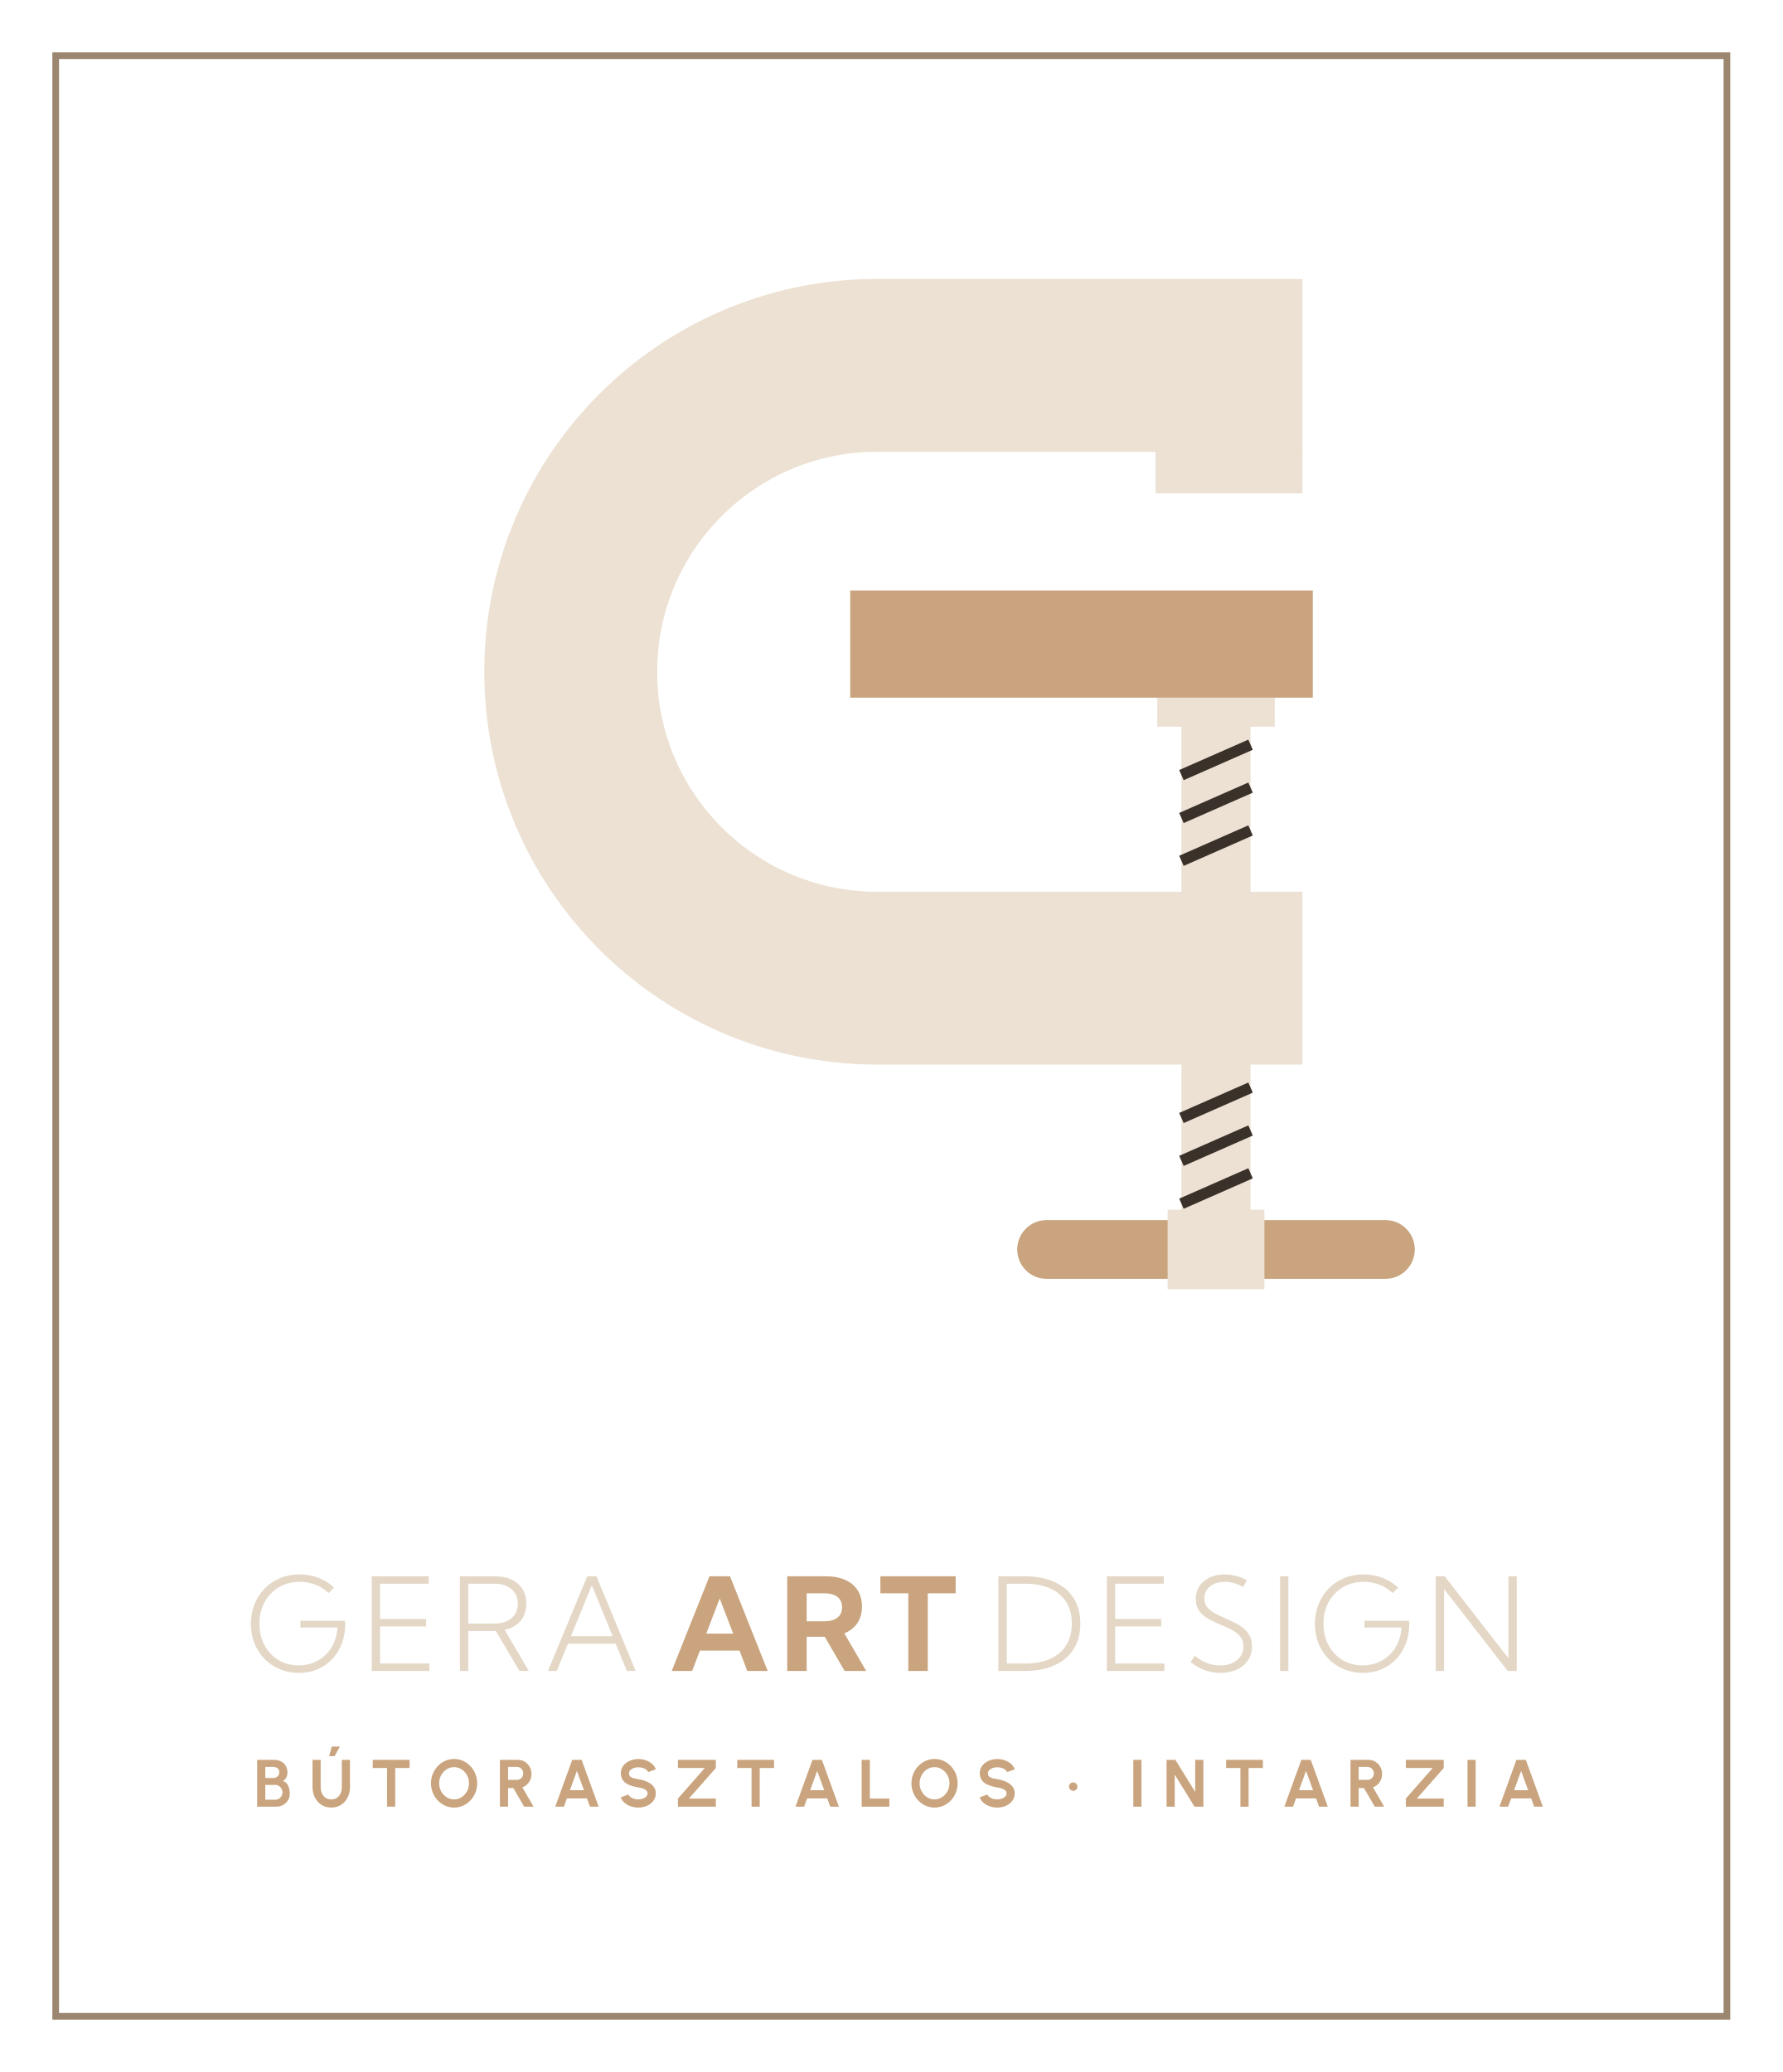
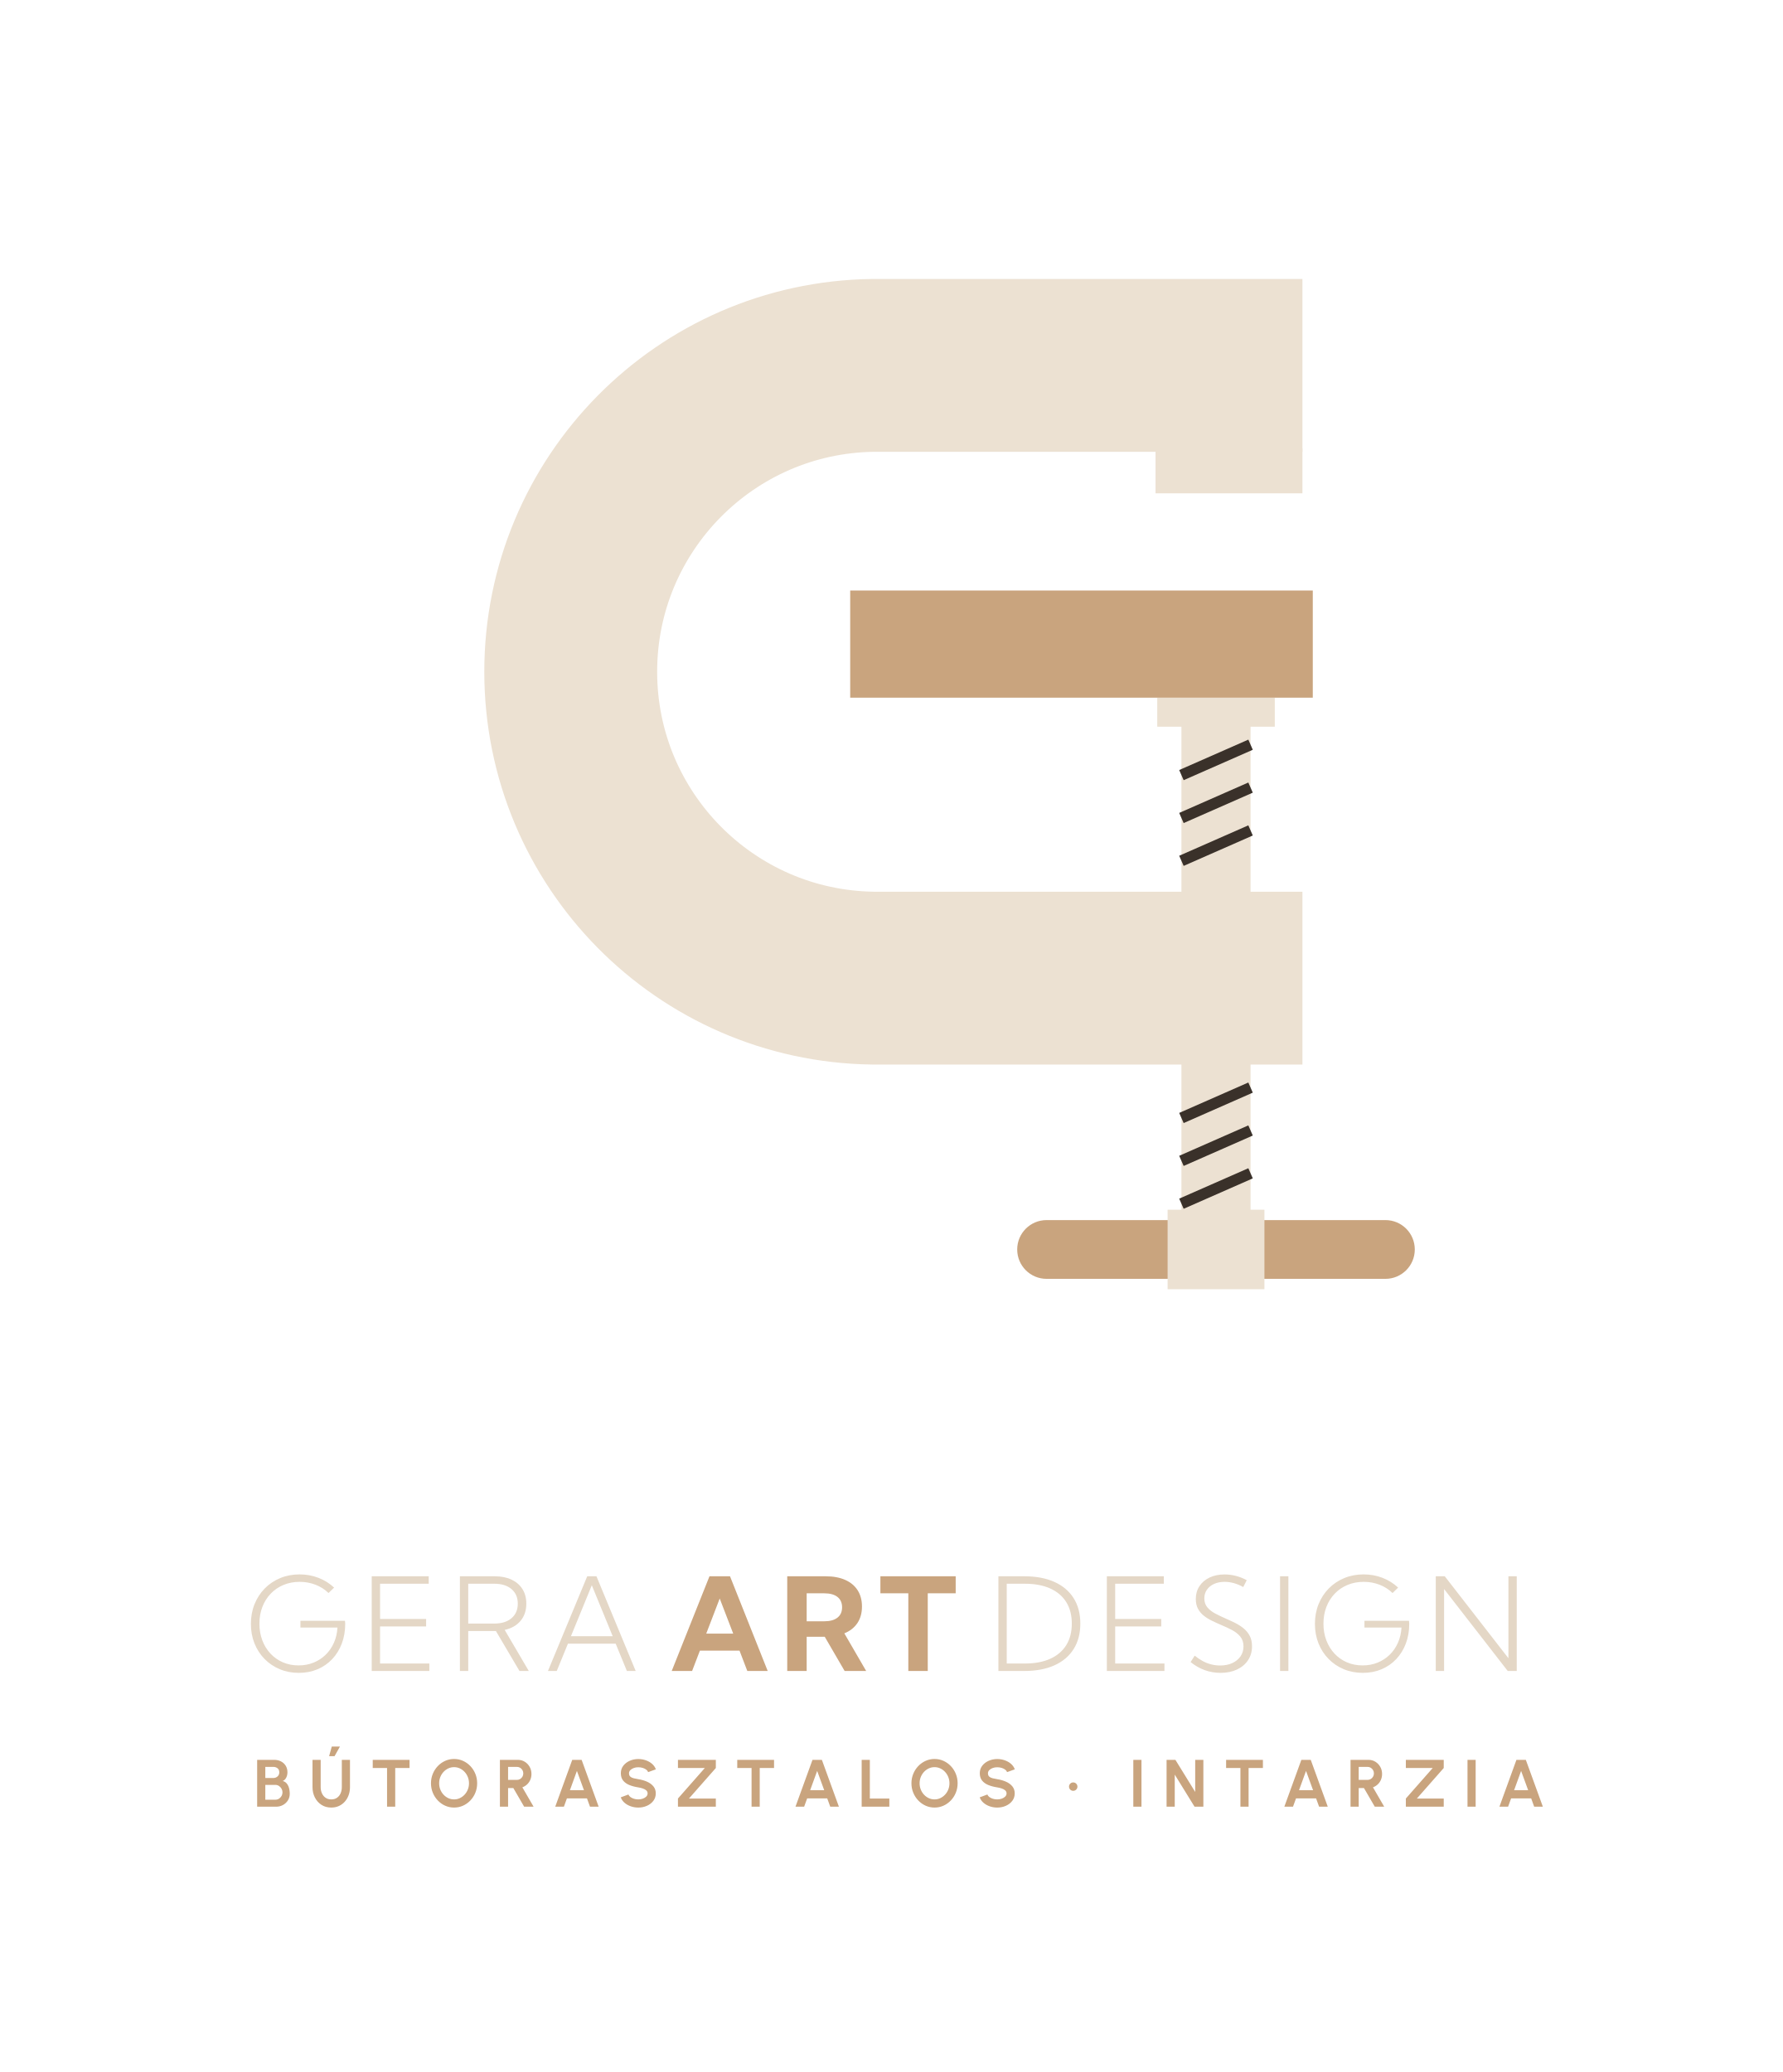
<svg xmlns="http://www.w3.org/2000/svg" viewBox="0 0 320 372" width="320" height="372">
-   <rect x="10" y="10" width="300" height="352" fill="none" stroke="#9C8670" stroke-width="1.2" />
  <path d="M233.8 65.6H156.72A55.01 55.01 0 0 0 156.72 175.61H233.8" fill="none" stroke="#ECE1D2" stroke-width="31.03" />
  <rect x="207.43" y="80.5" width="26.37" height="8.07" fill="#ECE1D2" />
  <rect x="212.08" y="125.26" width="12.41" height="93.79" fill="#ECE1D2" />
  <path d="M212.08 139.16L224.49 133.7" stroke="#3A312A" stroke-width="1.99" />
  <path d="M212.08 146.86L224.49 141.4" stroke="#3A312A" stroke-width="1.99" />
  <path d="M212.08 154.55L224.49 149.09" stroke="#3A312A" stroke-width="1.99" />
  <path d="M212.08 200.72L224.49 195.26" stroke="#3A312A" stroke-width="1.99" />
  <path d="M212.08 208.42L224.49 202.96" stroke="#3A312A" stroke-width="1.99" />
  <path d="M212.08 216.11L224.49 210.65" stroke="#3A312A" stroke-width="1.99" />
  <rect x="207.74" y="125.26" width="21.1" height="5.21" fill="#ECE1D2" />
  <rect x="152.62" y="106.02" width="83.04" height="19.24" fill="#C9A47E" />
  <rect x="182.6" y="219.05" width="71.37" height="10.55" rx="5.27" fill="#C9A47E" />
  <rect x="209.6" y="217.19" width="17.38" height="14.27" fill="#ECE1D2" />
  <path d="M58.973 286.005Q57.972 285.031 56.635 284.515Q55.298 283.999 53.794 283.999Q52.219 283.999 50.895 284.551Q49.572 285.102 48.603 286.111Q47.634 287.119 47.101 288.493Q46.569 289.866 46.569 291.509Q46.569 293.133 47.09 294.504Q47.611 295.875 48.554 296.884Q49.496 297.892 50.782 298.448Q52.068 299.003 53.602 299.003Q55.049 299.003 56.282 298.504Q57.515 298.006 58.45 297.097Q59.385 296.189 59.94 294.94Q60.495 293.692 60.578 292.2H53.93V290.991H61.927L61.969 291.531Q61.969 293.469 61.358 295.08Q60.748 296.691 59.634 297.872Q58.52 299.052 56.996 299.696Q55.472 300.34 53.643 300.34Q51.785 300.34 50.214 299.681Q48.642 299.022 47.481 297.834Q46.319 296.646 45.679 295.042Q45.039 293.439 45.039 291.543Q45.039 289.631 45.692 288.009Q46.346 286.387 47.524 285.187Q48.703 283.988 50.301 283.325Q51.898 282.662 53.783 282.662Q55.562 282.662 57.152 283.272Q58.743 283.882 59.974 285.031ZM66.73 300.0V283.002H76.959V284.339H68.226V290.67H76.494V292.007H68.226V298.663H77.072V300.0ZM94.922 300.0H93.252L89.022 292.827H84.054V300.0H82.559V283.002H88.818Q90.563 283.002 91.83 283.603Q93.097 284.203 93.789 285.303Q94.48 286.402 94.48 287.916Q94.48 289.767 93.449 290.997Q92.417 292.226 90.597 292.627ZM84.054 291.49H88.734Q90.684 291.49 91.817 290.53Q92.95 289.571 92.95 287.916Q92.95 286.258 91.822 285.299Q90.695 284.339 88.734 284.339H84.054ZM99.944 300.0H98.365L105.413 283.002H107.071L114.112 300.0H112.533L110.52 295.097H101.953ZM102.49 293.76H109.987L106.237 284.611Z" fill="#E4D7C6" />
  <path d="M124.241 300.0H120.581L127.358 283.002H131.045L137.81 300.0H134.15L132.751 296.349H125.64ZM126.777 293.296H131.621L129.196 286.991ZM155.486 300.0H151.619L148.052 293.863H144.807V300.0H141.317V283.002H148.206Q150.262 283.002 151.719 283.648Q153.176 284.294 153.955 285.51Q154.733 286.726 154.733 288.432Q154.733 290.175 153.911 291.404Q153.088 292.632 151.567 293.244ZM144.807 291.082H147.946Q149.494 291.082 150.329 290.43Q151.164 289.779 151.164 288.568Q151.164 287.358 150.331 286.707Q149.498 286.055 147.946 286.055H144.807ZM166.544 300.0H163.054V286.055H158.041V283.002H171.557V286.055H166.544Z" fill="#C9A47E" />
  <path d="M179.226 300.0V283.002H183.898Q187.041 283.002 189.286 284.016Q191.532 285.031 192.731 286.932Q193.931 288.834 193.931 291.501Q193.931 294.157 192.731 296.064Q191.532 297.972 189.286 298.986Q187.041 300.0 183.898 300.0ZM180.721 298.663H183.977Q186.64 298.663 188.523 297.815Q190.406 296.967 191.404 295.363Q192.401 293.76 192.401 291.501Q192.401 289.239 191.404 287.637Q190.406 286.035 188.523 285.187Q186.64 284.339 183.977 284.339H180.721ZM198.692 300.0V283.002H208.921V284.339H200.188V290.67H208.456V292.007H200.188V298.663H209.034V300.0ZM213.727 298.402 214.464 297.25Q215.182 297.839 215.922 298.234Q216.662 298.629 217.442 298.823Q218.222 299.018 219.031 299.018Q220.273 299.018 221.216 298.582Q222.158 298.145 222.689 297.373Q223.22 296.6 223.22 295.596Q223.22 294.515 222.638 293.818Q222.056 293.122 221.138 292.64Q220.221 292.158 219.193 291.732Q218.366 291.38 217.558 290.987Q216.749 290.595 216.094 290.075Q215.439 289.556 215.049 288.827Q214.66 288.098 214.66 287.07Q214.66 285.767 215.314 284.774Q215.967 283.78 217.133 283.225Q218.298 282.67 219.82 282.67Q220.844 282.67 221.858 282.932Q222.872 283.195 223.805 283.701L223.174 284.936Q222.385 284.483 221.528 284.241Q220.67 283.999 219.832 283.999Q218.755 283.999 217.937 284.373Q217.119 284.747 216.655 285.414Q216.19 286.081 216.19 286.965Q216.19 287.935 216.736 288.581Q217.282 289.227 218.149 289.686Q219.016 290.145 219.983 290.568Q220.851 290.946 221.698 291.365Q222.544 291.784 223.233 292.345Q223.922 292.906 224.336 293.686Q224.75 294.466 224.75 295.573Q224.75 296.99 224.039 298.064Q223.329 299.139 222.058 299.739Q220.787 300.34 219.099 300.34Q217.626 300.34 216.271 299.851Q214.917 299.362 213.727 298.402ZM229.783 300.0V283.002H231.279V300.0ZM249.978 286.005Q248.977 285.031 247.64 284.515Q246.303 283.999 244.8 283.999Q243.224 283.999 241.9 284.551Q240.577 285.102 239.608 286.111Q238.639 287.119 238.106 288.493Q237.574 289.866 237.574 291.509Q237.574 293.133 238.095 294.504Q238.616 295.875 239.559 296.884Q240.501 297.892 241.787 298.448Q243.073 299.003 244.607 299.003Q246.054 299.003 247.287 298.504Q248.52 298.006 249.455 297.097Q250.39 296.189 250.945 294.94Q251.5 293.692 251.583 292.2H244.935V290.991H252.932L252.974 291.531Q252.974 293.469 252.364 295.08Q251.753 296.691 250.639 297.872Q249.525 299.052 248.001 299.696Q246.477 300.34 244.648 300.34Q242.79 300.34 241.219 299.681Q239.647 299.022 238.486 297.834Q237.324 296.646 236.684 295.042Q236.044 293.439 236.044 291.543Q236.044 289.631 236.697 288.009Q237.351 286.387 238.529 285.187Q239.708 283.988 241.306 283.325Q242.903 282.662 244.788 282.662Q246.567 282.662 248.158 283.272Q249.748 283.882 250.979 285.031ZM272.274 300.0H270.653L259.231 285.291V300.0H257.735V283.002H259.355L270.778 297.711V283.002H272.274Z" fill="#E4D7C6" />
  <path d="M46.163 324.368V315.958H49.227Q49.89 315.958 50.429 316.23Q50.968 316.503 51.285 317.01Q51.601 317.517 51.601 318.211Q51.601 318.518 51.51 318.829Q51.419 319.14 51.232 319.39Q51.045 319.639 50.751 319.758Q51.143 319.854 51.39 320.109Q51.637 320.363 51.774 320.7Q51.911 321.037 51.963 321.39Q52.015 321.742 52.015 322.046Q52.015 322.708 51.684 323.233Q51.353 323.758 50.797 324.063Q50.242 324.368 49.568 324.368ZM47.628 323.113H49.42Q49.776 323.113 50.067 322.938Q50.359 322.762 50.533 322.456Q50.707 322.149 50.707 321.76Q50.707 321.424 50.533 321.125Q50.359 320.825 50.067 320.638Q49.776 320.451 49.42 320.451H47.628ZM47.628 319.217H49.061Q49.503 319.217 49.82 318.94Q50.136 318.662 50.136 318.201Q50.136 317.715 49.82 317.468Q49.503 317.22 49.061 317.22H47.628ZM59.466 324.524Q58.457 324.524 57.699 324.032Q56.941 323.539 56.52 322.707Q56.099 321.875 56.099 320.86V315.958H57.565V320.86Q57.565 321.461 57.789 321.961Q58.012 322.461 58.438 322.76Q58.863 323.058 59.466 323.058Q60.08 323.058 60.502 322.761Q60.925 322.463 61.142 321.963Q61.36 321.463 61.36 320.86V315.958H62.826V320.86Q62.826 321.623 62.587 322.286Q62.348 322.95 61.903 323.455Q61.458 323.959 60.841 324.242Q60.223 324.524 59.466 324.524ZM59.079 315.297 59.559 313.567H61.025L60.057 315.297ZM73.518 315.958V317.423H70.947V324.368H69.481V317.423H66.912V315.958ZM81.51 324.524Q80.657 324.524 79.906 324.185Q79.155 323.845 78.585 323.245Q78.014 322.644 77.69 321.854Q77.365 321.064 77.365 320.163Q77.365 319.262 77.69 318.472Q78.014 317.682 78.585 317.081Q79.155 316.48 79.906 316.141Q80.657 315.801 81.51 315.801Q82.369 315.801 83.12 316.141Q83.871 316.48 84.442 317.081Q85.013 317.682 85.334 318.472Q85.655 319.262 85.655 320.163Q85.655 321.064 85.334 321.854Q85.013 322.644 84.442 323.245Q83.871 323.845 83.12 324.185Q82.369 324.524 81.51 324.524ZM81.51 323.058Q82.064 323.058 82.549 322.83Q83.033 322.601 83.403 322.202Q83.773 321.804 83.981 321.28Q84.19 320.757 84.19 320.163Q84.19 319.567 83.98 319.042Q83.771 318.518 83.401 318.12Q83.031 317.722 82.547 317.495Q82.062 317.267 81.51 317.267Q80.956 317.267 80.472 317.496Q79.987 317.724 79.617 318.123Q79.248 318.522 79.039 319.045Q78.831 319.569 78.831 320.163Q78.831 320.761 79.04 321.284Q79.25 321.808 79.62 322.207Q79.989 322.605 80.474 322.832Q80.958 323.058 81.51 323.058ZM89.74 324.368V315.958H92.965Q93.649 315.958 94.202 316.299Q94.754 316.64 95.078 317.215Q95.403 317.79 95.403 318.489Q95.403 319.057 95.197 319.536Q94.992 320.015 94.623 320.363Q94.253 320.711 93.769 320.89L95.785 324.368H94.093L92.151 321.022H91.206V324.368ZM91.206 319.556H92.799Q93.111 319.556 93.369 319.4Q93.627 319.243 93.782 318.979Q93.937 318.714 93.937 318.388Q93.937 318.062 93.782 317.798Q93.627 317.534 93.369 317.377Q93.111 317.22 92.799 317.22H91.206ZM102.724 315.958H104.41L107.466 324.368H105.911L105.37 322.878H101.767L101.226 324.368H99.671ZM102.304 321.412H104.831L103.563 317.944ZM114.581 324.524Q113.884 324.524 113.243 324.304Q112.602 324.084 112.121 323.672Q111.641 323.26 111.433 322.688L112.81 322.179Q112.895 322.423 113.153 322.622Q113.41 322.821 113.782 322.94Q114.154 323.058 114.581 323.058Q115.017 323.058 115.398 322.923Q115.78 322.787 116.016 322.545Q116.252 322.303 116.252 321.979Q116.252 321.649 116.006 321.434Q115.76 321.22 115.375 321.093Q114.991 320.967 114.581 320.902Q113.687 320.764 112.977 320.476Q112.268 320.188 111.858 319.676Q111.448 319.163 111.448 318.357Q111.448 317.591 111.884 317.019Q112.32 316.448 113.035 316.13Q113.75 315.812 114.581 315.812Q115.271 315.812 115.913 316.03Q116.555 316.248 117.039 316.662Q117.522 317.076 117.733 317.66L116.352 318.159Q116.266 317.913 116.009 317.716Q115.751 317.519 115.38 317.403Q115.009 317.288 114.581 317.288Q114.154 317.282 113.774 317.42Q113.394 317.559 113.154 317.801Q112.914 318.043 112.914 318.357Q112.914 318.757 113.139 318.963Q113.363 319.168 113.741 319.261Q114.118 319.355 114.581 319.43Q115.425 319.56 116.139 319.873Q116.853 320.186 117.286 320.707Q117.718 321.227 117.718 321.979Q117.718 322.743 117.284 323.316Q116.849 323.889 116.136 324.206Q115.423 324.524 114.581 324.524ZM121.7 324.368V322.902L126.522 317.423H121.7V315.958H128.5V317.423L123.678 322.902H128.5V324.368ZM138.951 315.958V317.423H136.38V324.368H134.914V317.423H132.345V315.958ZM145.852 315.958H147.537L150.593 324.368H149.038L148.497 322.878H144.894L144.353 324.368H142.798ZM145.431 321.412H147.958L146.691 317.944ZM154.68 324.368V315.958H156.146V322.902H159.646V324.368ZM167.759 324.524Q166.906 324.524 166.155 324.185Q165.404 323.845 164.833 323.245Q164.262 322.644 163.938 321.854Q163.613 321.064 163.613 320.163Q163.613 319.262 163.938 318.472Q164.262 317.682 164.833 317.081Q165.404 316.48 166.155 316.141Q166.906 315.801 167.759 315.801Q168.618 315.801 169.369 316.141Q170.119 316.48 170.69 317.081Q171.261 317.682 171.582 318.472Q171.904 319.262 171.904 320.163Q171.904 321.064 171.582 321.854Q171.261 322.644 170.69 323.245Q170.119 323.845 169.369 324.185Q168.618 324.524 167.759 324.524ZM167.759 323.058Q168.313 323.058 168.797 322.83Q169.282 322.601 169.651 322.202Q170.021 321.804 170.229 321.28Q170.438 320.757 170.438 320.163Q170.438 319.567 170.228 319.042Q170.019 318.518 169.649 318.12Q169.28 317.722 168.795 317.495Q168.311 317.267 167.759 317.267Q167.204 317.267 166.72 317.496Q166.235 317.724 165.866 318.123Q165.496 318.522 165.288 319.045Q165.079 319.569 165.079 320.163Q165.079 320.761 165.289 321.284Q165.498 321.808 165.868 322.207Q166.238 322.605 166.722 322.832Q167.206 323.058 167.759 323.058ZM179.016 324.524Q178.32 324.524 177.678 324.304Q177.037 324.084 176.557 323.672Q176.076 323.26 175.869 322.688L177.245 322.179Q177.33 322.423 177.588 322.622Q177.846 322.821 178.218 322.94Q178.59 323.058 179.016 323.058Q179.452 323.058 179.834 322.923Q180.215 322.787 180.451 322.545Q180.687 322.303 180.687 321.979Q180.687 321.649 180.441 321.434Q180.195 321.22 179.811 321.093Q179.426 320.967 179.016 320.902Q178.122 320.764 177.413 320.476Q176.704 320.188 176.293 319.676Q175.883 319.163 175.883 318.357Q175.883 317.591 176.319 317.019Q176.756 316.448 177.471 316.13Q178.186 315.812 179.016 315.812Q179.706 315.812 180.348 316.03Q180.991 316.248 181.474 316.662Q181.958 317.076 182.168 317.66L180.787 318.159Q180.702 317.913 180.444 317.716Q180.186 317.519 179.815 317.403Q179.444 317.288 179.016 317.288Q178.59 317.282 178.21 317.42Q177.829 317.559 177.589 317.801Q177.349 318.043 177.349 318.357Q177.349 318.757 177.574 318.963Q177.799 319.168 178.176 319.261Q178.554 319.355 179.016 319.43Q179.86 319.56 180.574 319.873Q181.289 320.186 181.721 320.707Q182.153 321.227 182.153 321.979Q182.153 322.743 181.719 323.316Q181.285 323.889 180.572 324.206Q179.858 324.524 179.016 324.524ZM192.654 321.517Q192.339 321.517 192.121 321.298Q191.902 321.079 191.902 320.761Q191.902 320.452 192.121 320.231Q192.339 320.01 192.654 320.01Q192.968 320.01 193.189 320.231Q193.41 320.452 193.41 320.761Q193.41 321.079 193.189 321.298Q192.968 321.517 192.654 321.517ZM203.443 324.368V315.958H204.908V324.368ZM209.414 324.368V315.958H210.999L214.552 321.72V315.958H216.018V324.368H214.435L210.88 318.606V324.368ZM226.707 315.958V317.423H224.136V324.368H222.67V317.423H220.101V315.958ZM233.608 315.958H235.294L238.35 324.368H236.794L236.253 322.878H232.651L232.109 324.368H230.554ZM233.187 321.412H235.714L234.447 317.944ZM242.437 324.368V315.958H245.661Q246.346 315.958 246.898 316.299Q247.45 316.64 247.775 317.215Q248.099 317.79 248.099 318.489Q248.099 319.057 247.893 319.536Q247.688 320.015 247.319 320.363Q246.95 320.711 246.466 320.89L248.481 324.368H246.789L244.847 321.022H243.902V324.368ZM243.902 319.556H245.495Q245.807 319.556 246.065 319.4Q246.323 319.243 246.478 318.979Q246.633 318.714 246.633 318.388Q246.633 318.062 246.478 317.798Q246.323 317.534 246.065 317.377Q245.807 317.22 245.495 317.22H243.902ZM252.367 324.368V322.902L257.189 317.423H252.367V315.958H259.167V317.423L254.345 322.902H259.167V324.368ZM263.433 324.368V315.958H264.898V324.368ZM272.217 315.958H273.903L276.959 324.368H275.404L274.863 322.878H271.26L270.719 324.368H269.164ZM271.797 321.412H274.324L273.056 317.944Z" fill="#C9A47E" />
</svg>
